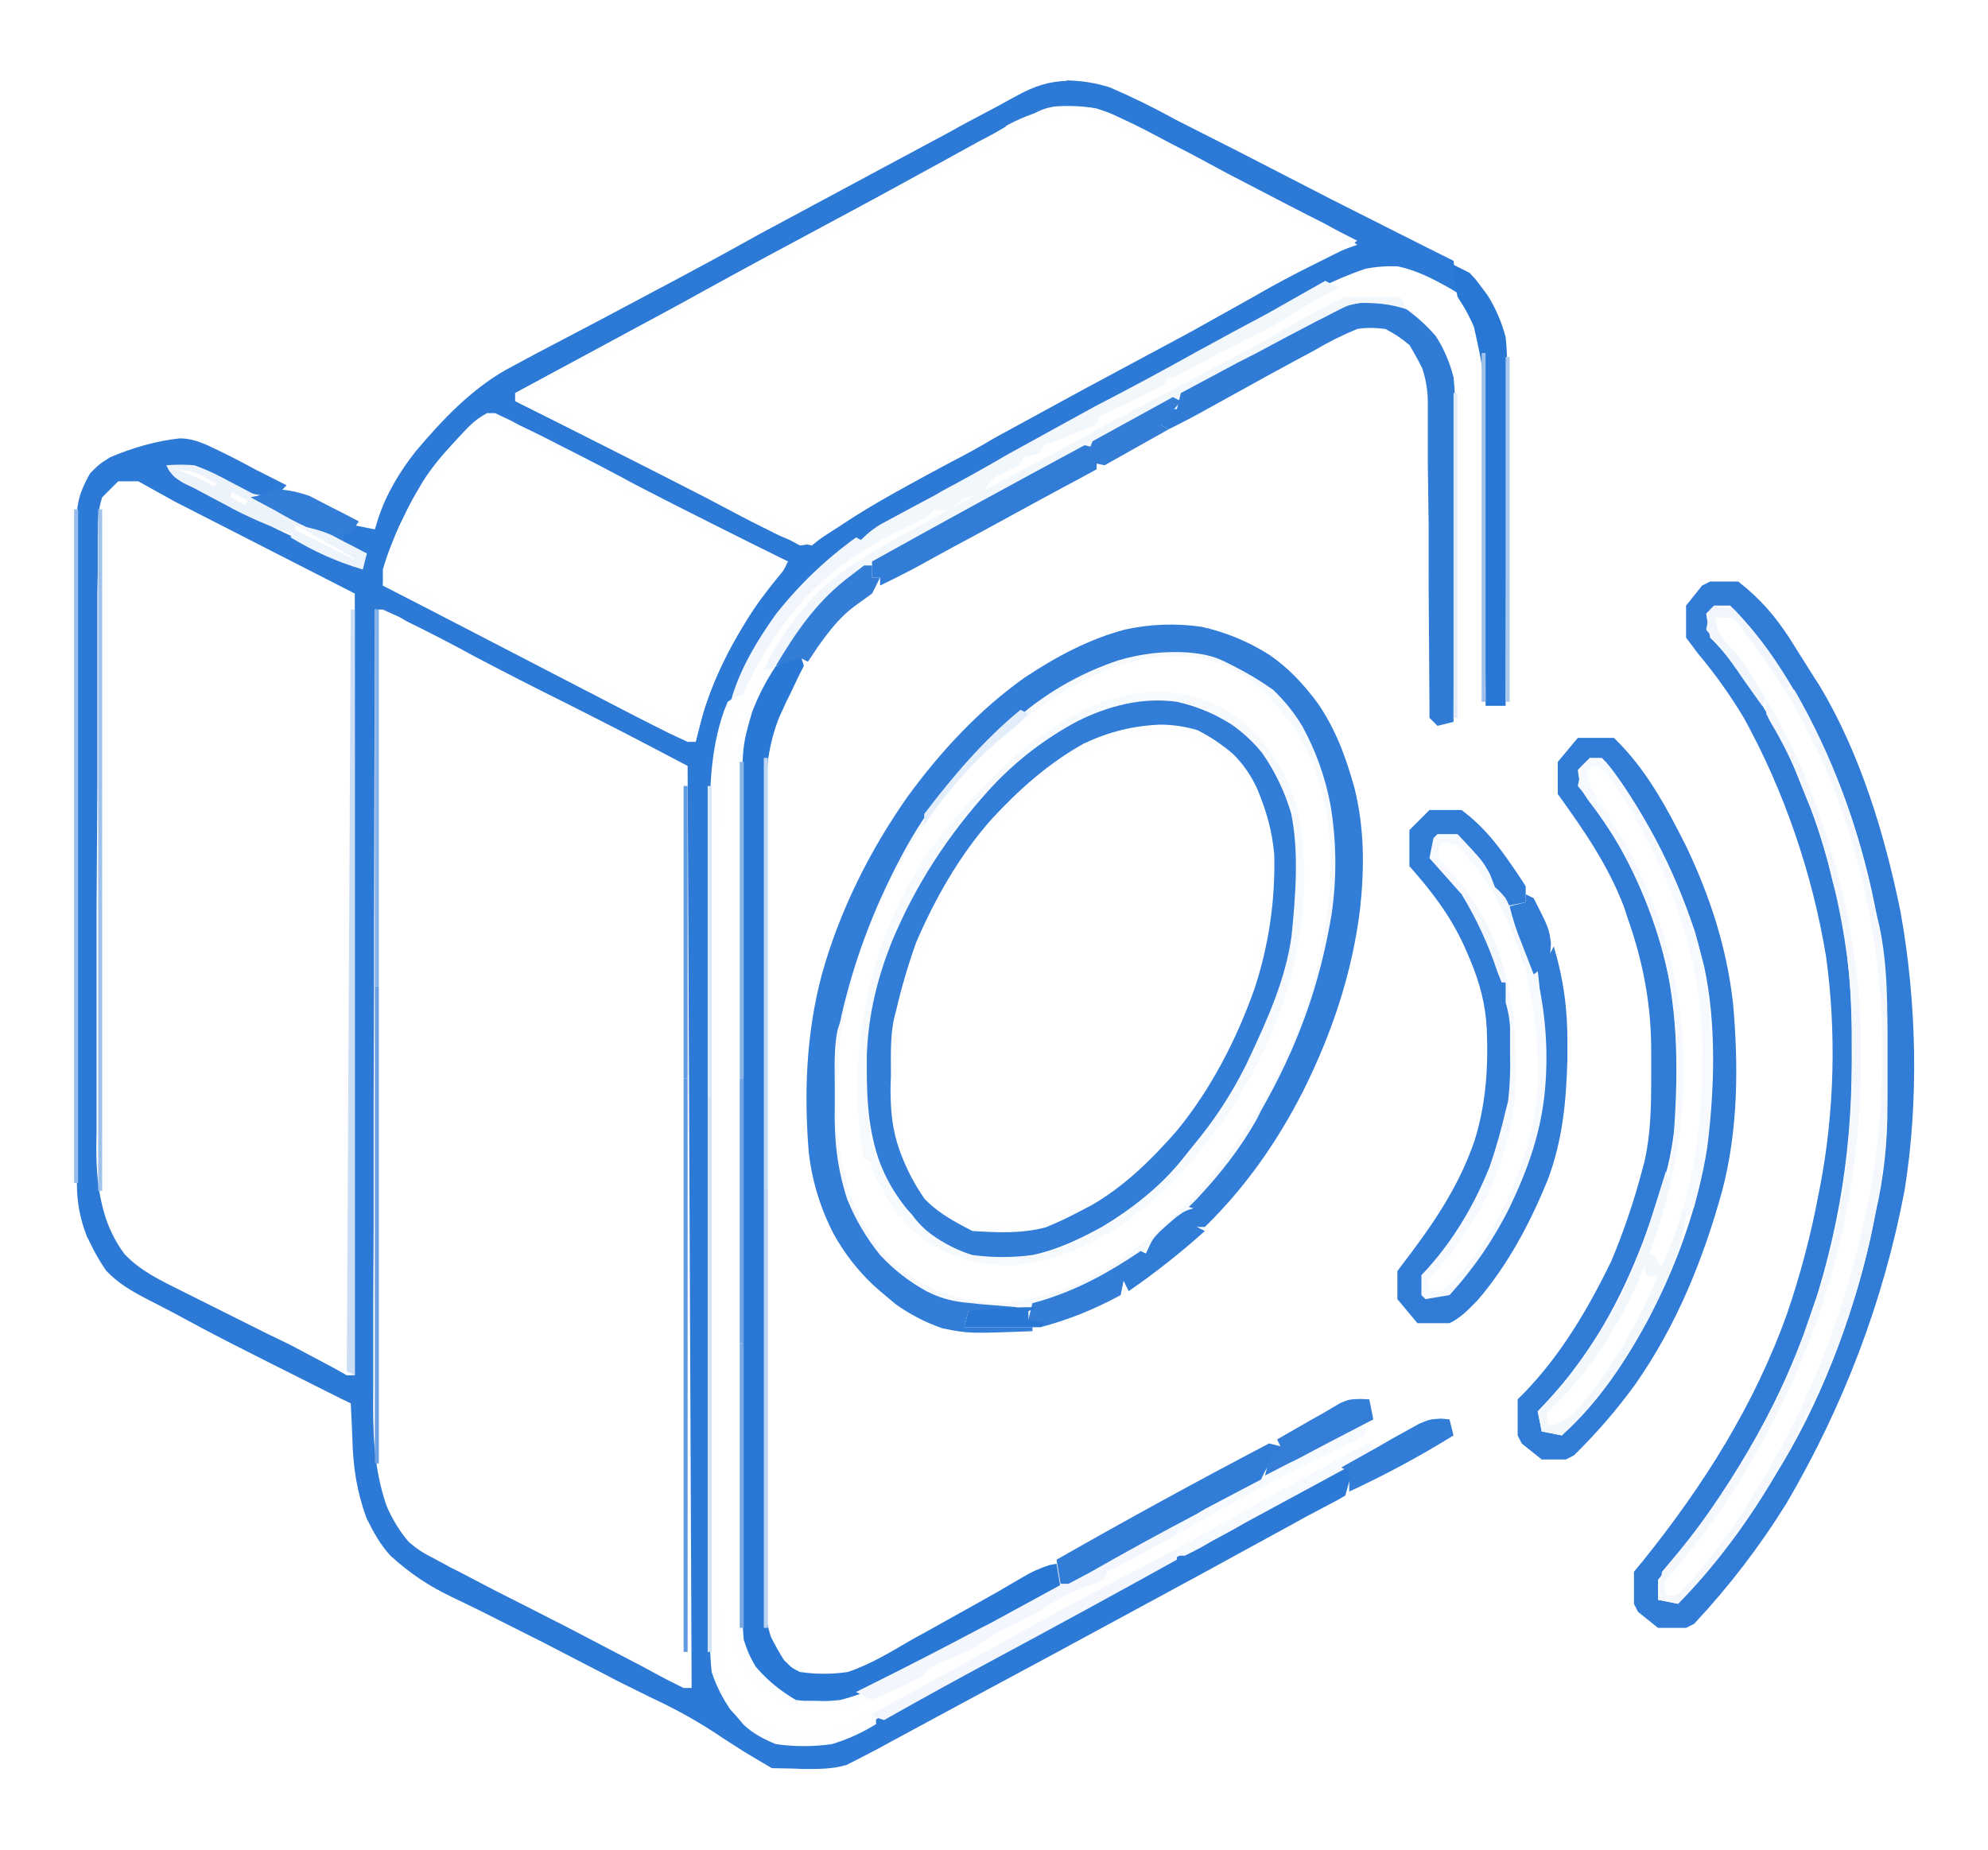
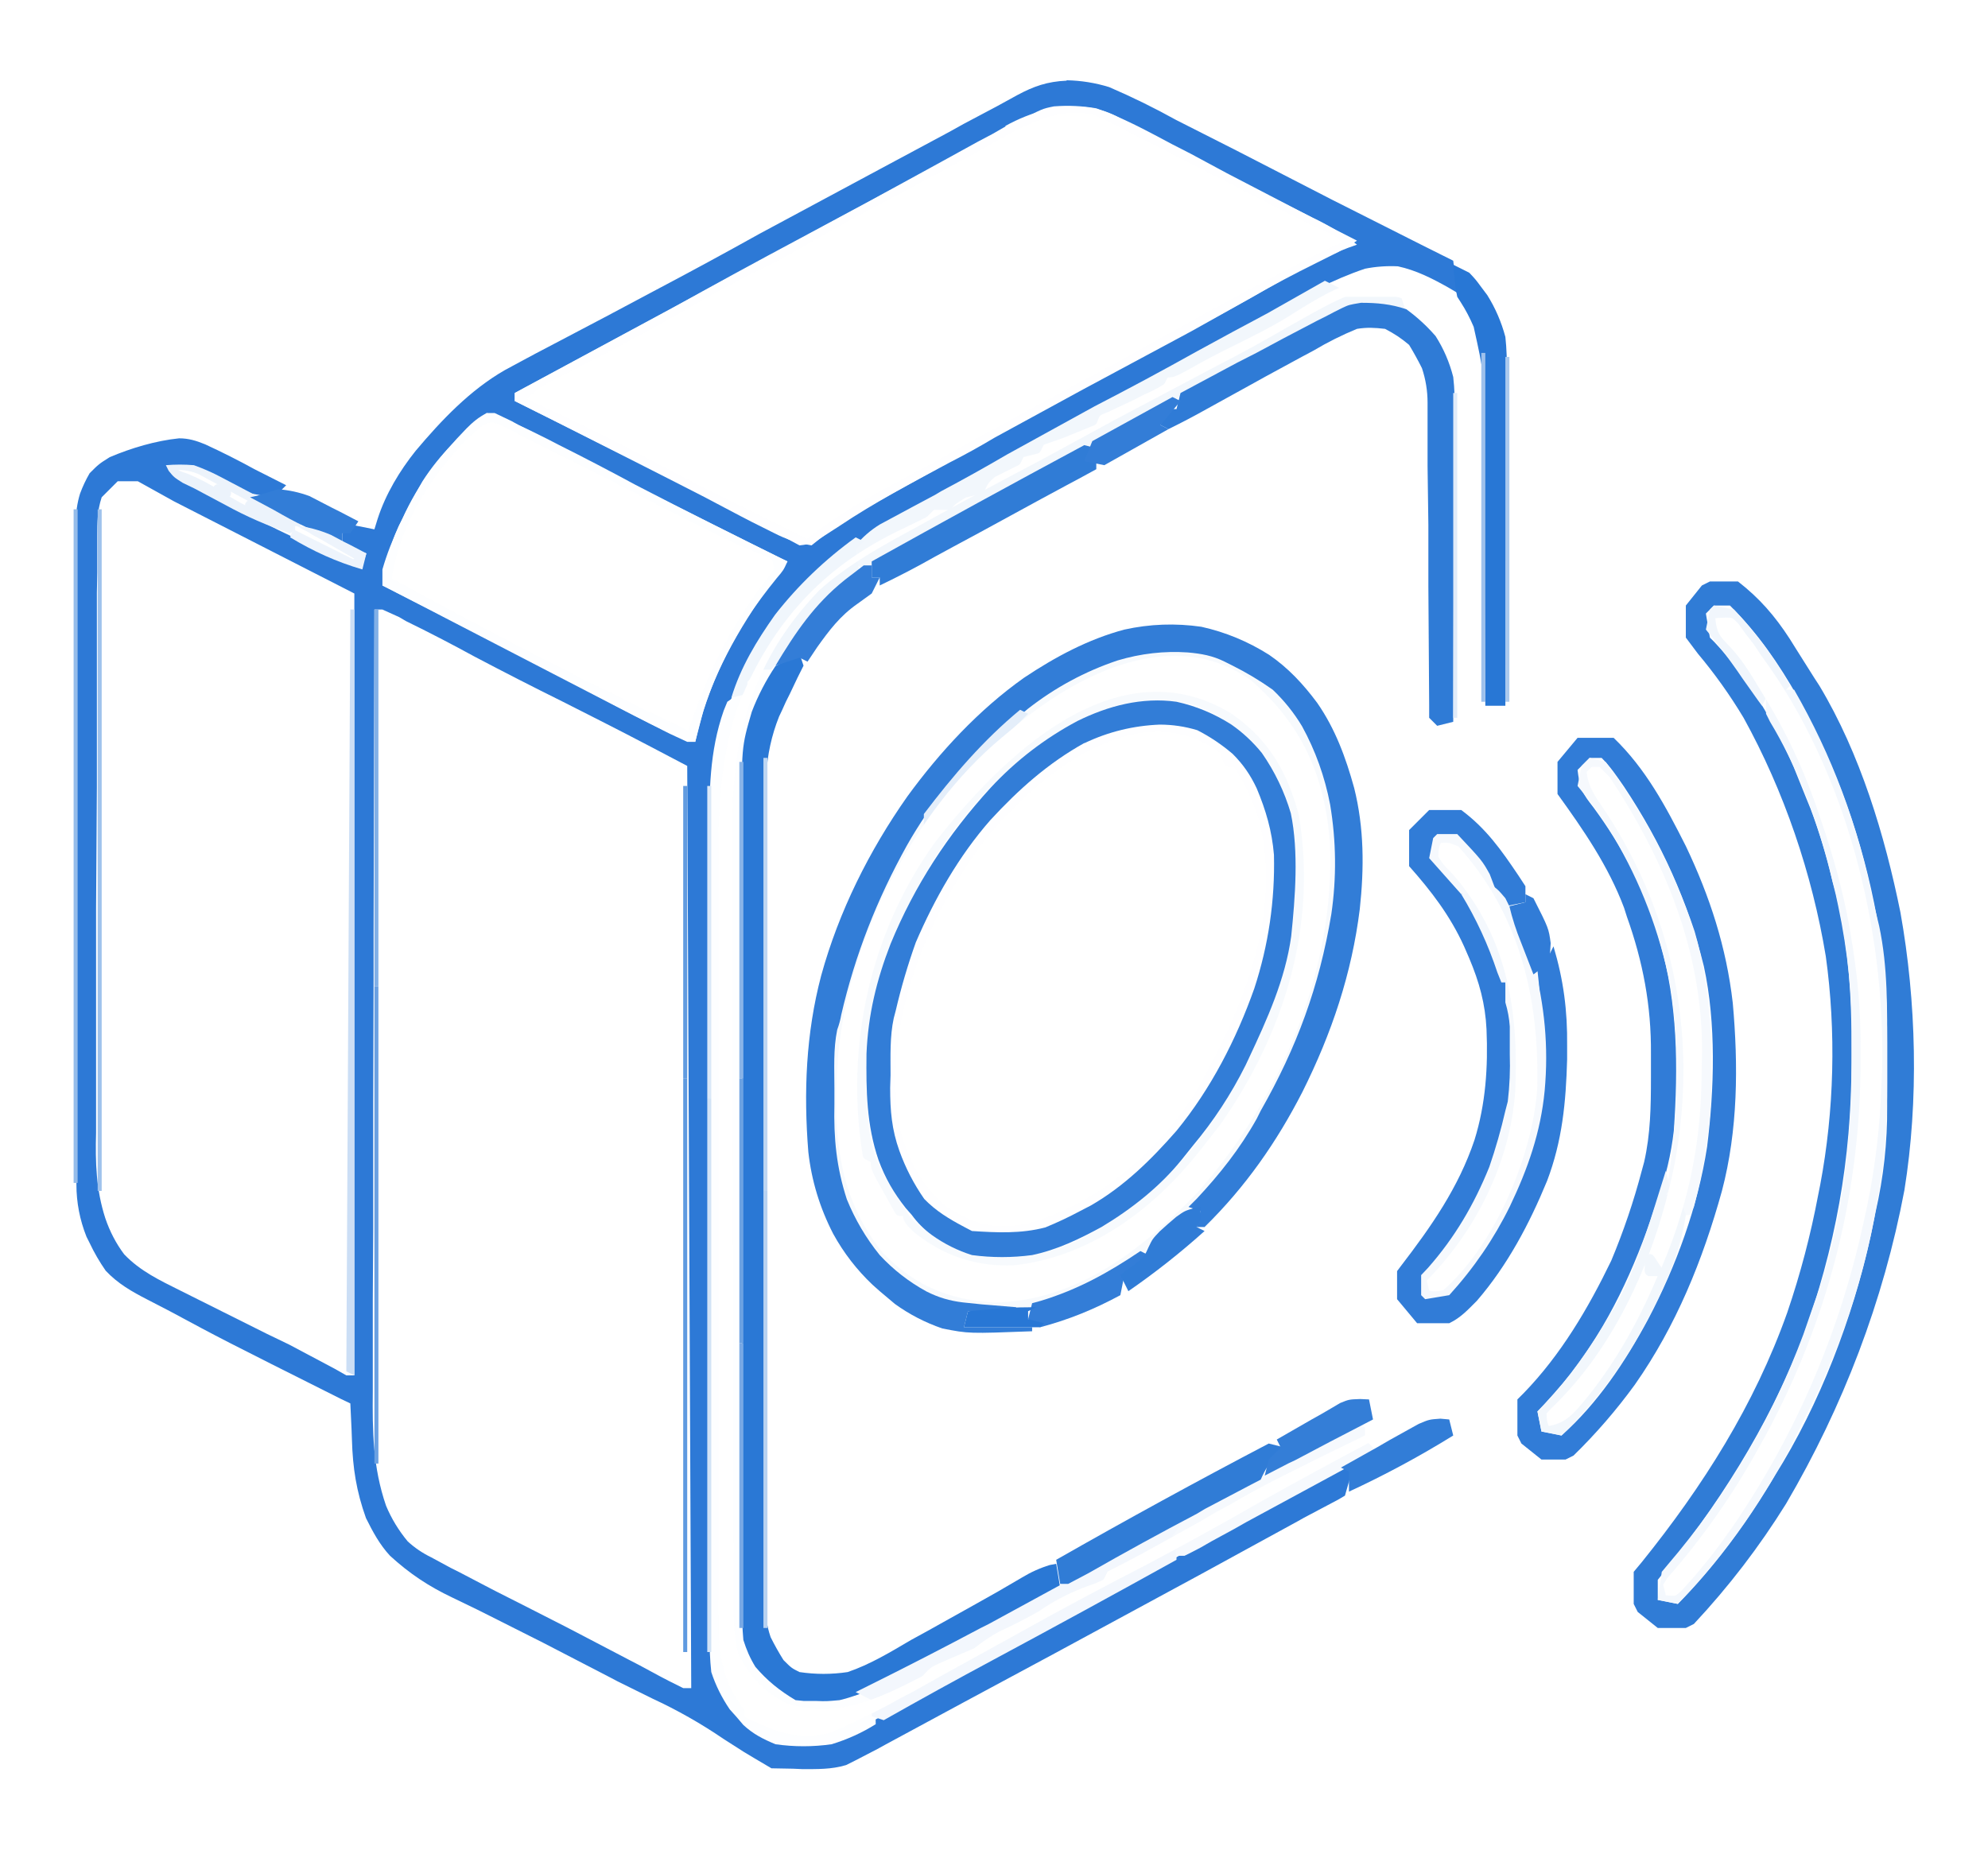
- <svg xmlns="http://www.w3.org/2000/svg" data-slopcamera-line-weight="2.5" width="533" height="496" viewBox="18.519 19.965 495.774 455.318">
+ <svg xmlns="http://www.w3.org/2000/svg" data-slopcamera-line-weight="2.5" width="533" height="496" viewBox="18.645 21.23 495.697 452.788">
  <defs>
    <mask id="a" width="533" height="496" x="0" y="0" mask-type="luminance" maskContentUnits="userSpaceOnUse" maskUnits="userSpaceOnUse">
      <path d="M0 0h533v496H0z" />
      <path d="M0 0h533v496H0zm264.4 44.6q-4.8 2.8-9.8 5.4L243 56.2l-19.4 10.4-30.5 16.5-16.2 8.7c-25.6 12.7-25.6 12.7-47.9 30.2l-2.1 2c-5.8 6.1-10.5 13.4-13.9 21l-1 4-33.8-17-2.2-1-3.8-2c-3-1.5-3-1.5-6.2-2.5-5.4 0-10 1.3-15 3l-7 2.5-2.4 2.6-1.3 1.5c-1.7 2.5-2.5 5-3.3 7.9q-.3 3.5-.3 7v146.5c-.1 9.6.4 18.4 3.3 27.5 1.6 3.8 3.3 6.9 6 10 7.4 6.3 17 10.1 25.7 14.4q7.8 3.8 15.4 8 9.4 4.9 18.9 9.6v1.6c.3 13.7.3 13.7 3.8 26.9 2 4 4.1 7.3 7.2 10.5q7.8 6.4 16.9 10.6l2.5 1.3 8 3.9 10.3 5 2.6 1.3q12.3 6.2 24.6 12.8l8.4 4.4c5.4 2.8 10.4 5.6 15 9.5 2 1.4 3.5 2.3 5.7 3.2q8 1.3 16 0c6-1.8 11.5-5 17-8l5-2.7 11-6 17.2-9.4 8.3-4.4 1.6-.9q20.1-10.7 40-21.8 10.8-6 21.7-11.8l31.2-17 1-4-1-1q-3.6.2-7 1-4.6 2.3-9 5l-5-1v-5h2l-1-5c-2.3-.2-2.3-.2-5 0-2.2.8-2.2.8-4.2 2l-2.5 1.5-2.7 1.5-6 3.3-1.5.9-18.5 10q-13.6 7-26.8 14.5-8.6 4.9-17.4 9.6-13.8 7.4-27.6 15.3L240 429l-2.7 1.5c-6.1 3.3-6.1 3.3-9.2 3.9h-4.7l-3.1-.2-2.3-.2c-4.5-3.3-4.5-3.3-6.1-5.6-1.4-3.7-1.2-7.4-1.2-11.3v-88.5l-.1-32.3V227l-.1-6.4c-.1-18.2-.1-18.2 2.4-25.3l2.1-4.3 1.5-3.2c3.8-6.9 7.7-13.4 13.6-18.7 8.6-6.6 18.4-11.4 27.9-16.5l15-8.1 6-3.3 16.9-9.1 25.7-14 26.7-14.5 2.6-1.4 2.3-1.2 3.8-2h7c2.3 1.2 4 2.3 6 4q2.5 3.7 4 8 .7 4.4.5 8.7v2.5l.1 8.2v5.7l.1 14.9.1 15.2.2 29.8 2 2 4-1 1-1 .2-31 .1-14.5v-14l.1-5.2c.1-8 .2-15.5-2.2-23.2-1-3-2.2-5.1-4.1-7.7q-2.4-2.9-5.1-5.4h-2l-1-4h-15l-2-5c5.4-1.6 10.5-2.5 16.2-2.4 3 .4 5.3 1.1 8.1 2.3 2.5 1.4 2.5 1.4 4.7 3.1q3.5 4.1 6 9c.9 2.6 1.1 4.1 1.2 6.8v7.6l.1 8.8v6.1l.2 16 .2 16.5.3 32.2 1 1h5l1-1 .2-33 .1-15.3V129l.1-5.6c.1-9.7 0-18.5-3.3-27.7q-2-4.8-5.3-8.9-5.5-5.4-12.5-8.5l-2-.9q-11-4.9-21.7-10.4l-2.3-1.2q-12.9-6.4-25.6-13.1l-6.5-3.4-4.8-2.6c-10.8-6-10.8-6-22.5-9.5q-4.6-.5-9.1.4c-5.6 1.5-10.4 4.3-15.4 7.1M445 162l-5 4-1 2v8l2 2.4c11.5 14.5 19.7 30.4 25.7 48 6.6 20.4 9.1 40.7 8.6 62-.6 17-4.1 33.6-9.3 49.6l-.7 2.4q-9.4 29.8-28.3 54.6l-11 14v8l4 5 2 1h7c5-3.8 8.6-8 12.4-13l1.7-2.3q7-9.4 12.9-19.7l1.4-2.4q17.3-31 24.6-65.6l.5-2.1c4.5-20 3.8-42.2 1.7-62.5-2.6-20.9-9-42-18.3-61q-5.5-10.2-12-19.7l-1.6-2c-3-4.3-6.1-7.5-10.3-10.7zm-157 15.9c-11.9 5.8-21.8 13.8-31 23.2-12 12.5-20.8 27.3-27.8 43q-4.5 10.7-7.2 21.9l-.7 2.7c-1.5 7-1.5 14.1-1.6 21.4v3q0 12 3.3 23.5c2.4 6.1 4.9 11.4 9.2 16.4l1.8 2 1.6 1.9c2.5 2.9 5 4.9 8.4 6.8 4.2 2.2 8.3 4.3 13 5.3 7 .7 14.4 1 21.3-.5q7-2.1 13.7-5.5l3-1.5c6.7-3.3 12.3-7.7 18-12.5l1.6-1.2c5.4-4 9.3-9.6 13.4-14.8l2-2.5q15.4-20.4 23.2-44.8 5.8-19.2 5.2-39.2-1-12.6-6-24.3-4.3-10.2-12-18.1c-3.6-3.1-7.2-5.2-11.4-7.1l-2-1c-3.6-1.6-7-2.6-11-3-10-.8-18.9.8-28 4.9M412 201l-5 6v8l2 2.9c9 13 14.8 25.6 19.4 40.8 3.3 13.4 2.7 29.4 1.3 43.1q-1.2 7.3-3.7 14.2l-.6 2q-6.6 20.5-19.4 37.5l-9 10.5v9l4 5 2 1h6c9.5-7.6 16.5-17 22.8-27.3 8.5-14.1 14.4-30.2 17.8-46.3 2.9-16 2.7-33.5 0-49.6-3-14.5-9-28.2-16.5-41q-5-8.6-12.1-15.8zm-37 18-5 5v9l2 2.4c6.4 8 11.1 15.6 15 25 2.3 6.9 2.5 13.8 2.4 21-.2 8.9-1.9 17-5.1 25.4-4.2 10-10.6 18.6-17.3 27.2v7l5 6h8c6-4.7 10.9-9.8 15-16.3 5.8-9.8 10.5-20.6 13-31.7 1.2-6.9 1.2-13.8 1.3-20.7v-3.4c0-8.4-1.2-16-4-23.9q-6-14.9-16.6-27.1L385 220l-2-1z" />
      <path d="m113 169 9 4.2 2.5 1.2q11 5.2 21.7 10.9l10.5 5.4 2.1 1.1q11.6 6 23.3 11.7l2.7 1.4 2.4 1.2c1.8.9 1.8.9 2.8 1.9v160.7l-.1 20.2v33.2q0 8 1.1 15.9-6.8-2.1-13-5.5l-2-1-6.6-3.4-4.4-2.4-11-5.7-5.5-2.8-8.5-4.4-2.4-1.3-6.6-3.5-2.4-1.3-2.5-1.3-2.1-1.1c-2.2-1.5-3.7-3-5.4-5.1-2.2-3.1-3.6-6.4-5-10-1-3.8-1-7.5-1-11.4v-32l.1-20v-32.5l.1-31.6V250zm-65-32c3.7.4 6.6.8 10 2.3q1.7.7 3.2 1.7l1.8.9 5.5 3q1.8.8 3.5 1.8l12 6.3 23 12-1 194c-4-.8-6.3-1.5-9.9-3.4l-2.8-1.4-3-1.6-4.6-2.5-4.7-2.5-8.5-4.5-5-2.6-2.3-1.2-10-5.4-1.7-1q-2.5-1.5-4.2-3.6-3.1-4.3-4.7-9.2c-1-3.3-1-6.4-1-9.8v-14.7l.1-14.2v-42.8l.1-32L44 141z" />
      <path fill="#f5f5f5" d="M284.6 37q5.4.1 10.6 1.7 8.6 3.7 16.7 8.2l15.2 7.7 23.7 12.2L373 78l4.8 2.4L381 82l1 8-2.2-1.3c-4.1-2.3-8-4.3-12.6-5.3q-4.2-.2-8.2.6c-8 2.7-15.5 6.7-22.8 11l-8.8 4.9-1.9 1q-9.8 5.5-19.7 10.7-14.6 7.8-28.8 16l-16.6 9c-23.4 12-23.4 12-43.5 28.6-6.6 7.7-11.8 16.7-15.9 26-3 8.3-5 17.1-5.1 26v22.6l-.1 17.2v81.2l-.1 32v41c-.3 12-.3 12 1.7 23.9 1.4 3.8 3 6.8 5.6 9.9q2.8 2.7 6 5 5.3 1.6 11 1.6 4.1 0 7.8-1.2c4.1-1.7 8-4 11.8-6l10.8-5.7q12.9-6.7 25.5-13.8l19.9-10.8 24.6-13.3q1.3-.8 2.7-1.4l13.5-7.6 2.8-1.5 5.2-3q4.5-2.6 9.5-4.1l1.9-.2-2 7-1.7 1-8.5 4.5-1.6.9-24.5 13.4-36 19.5-22.5 12.1-19.8 10.7-2 1.1-5.4 2.8-2.4 1.2c-3.7 1.1-7.1 1-11 1l-2.2-.1-5.4-.1-4.4-2.6-2.5-1.5-5-3.2q-8.5-5.8-17.8-10.1l-8.7-4.3-1.7-.9-16.8-8.7-13.3-6.7-3.2-1.6-6.2-3c-5.9-2.8-10.7-6-15.5-10.4-2.6-2.8-4.3-6-6-9.4-2.4-6.7-3.3-12.5-3.5-19.5l-.1-2.7-.3-6.4-2.3-1.1C74 351 74 351 61 344l-5.6-2.9c-3.9-2-7.4-4-10.4-7.2q-2.3-3.3-4-6.9l-.8-1.6q-2.5-6.3-2.5-13v-11.5l-.1-5.1V147.4q-.1-3.7 1-7.3 1-2.7 2.4-5.1c2.3-2.3 2.3-2.3 5-4 5.4-2.3 11.5-4.1 17.3-4.7 2.4 0 4.3.6 6.5 1.5q6.3 2.9 12.3 6.2l7.9 4-3 3c-4.4-.6-8.6-1.3-12.7-3.2l-4.9-2.8-2.4-1c-3.2-.2-3.2-.2-6 0 22.4 13.2 22.4 13.2 46 24h2l1-3-6-2v-3l3-2 5 1 .8-2.6c2-6.2 5.5-12 9.5-17 6.4-7.6 13.5-15.1 22.2-20.1l5-2.7 2.8-1.5 8-4.2 9.5-5 12.4-6.6q12.9-6.8 25.8-14L240.2 58l5.6-3 9.5-5.1 3.6-2 8.3-4.4 5.1-2.8c4.1-2.2 7.5-3.4 12.3-3.6m-15.2 11.4-3.3 1.9-3.6 1.9-8.9 4.9-7.3 4-10.6 5.8-17.5 9.4q-16.5 8.8-32.6 17.8L147 115v2l22.6 11.3c33 16.4 33 16.4 48.4 24.7 1.8-.2 1.8-.2 4-1l5.9-3.8c8.8-5.9 18.1-10.8 27.4-15.8q5.9-3 11.4-6.3l22-12 24.4-13.1 2.6-1.4 15-8.4 3.3-1.9 6.5-3.7c5.4-3 10.6-5.6 16.5-7.6q-5.2-4-11.2-6.8l-2.2-1.1-7-3.5-9.4-4.9-2.4-1.2-14.1-7.3-1.7-.9-7.3-3.9-2.6-1.3-2.2-1.2q-3.6-1.8-7.6-2.2c-7.7-.3-13.2 1-20 4.7M140 120c-6.2 5-11.7 10.3-16 17-4 7-7.8 14.3-10 22v4l1.6.8 15.1 7.7 7.8 4q17 8.7 33.8 17.6l11.6 6 1.8.9 4.3 2h2l.6-2.5c2.5-10.3 6.8-19.5 12.4-28.5q3.4-5 7.3-9.8c1.7-2 1.7-2 2.7-4.2l-1.7-.8-16-8-8.4-4.2q-18.7-9.2-37-19l-3.9-2-1.8-1-4.2-2zm-92 17-4 4c-1.1 3.3-1.1 6.3-1.1 9.7v9.1l-.1 5v48.4l-.2 30.5v55.8c-.2 7.4 0 14.2 2.3 21.3q1.7 5 4.7 9c4 4.2 8.9 6.5 13.9 9l3 1.5 8 4 10.6 5.3 5.6 2.7 11.3 6 3 1.7h2V165l-45-23-9-5zm64 32-.2 80.7v11.6l-.1 30.6v31.6l-.1 17.7v22.7c-.1 10 0 19 3.3 28.6q2 4.8 5.4 8.9 2.6 2.4 5.9 4l2.4 1.3 2.4 1.3 2.2 1.1 6.5 3.4 2.5 1.3 7.7 3.9 10 5.1 2.5 1.3 13 6.8 2.7 1.4 5 2.7 2.3 1.2 2 1 1.6.8h2l-1-230c-15.4-8.1-15.4-8.1-31-16q-11.1-5.5-22.1-11.3-8.4-4.6-17-8.8l-1.7-1-4.2-1.9z" />
      <path fill="#010101" d="M281.6 43.5q5.2-.4 10.4.5c6.6 2.3 12.8 5.7 19 9l4.5 2.3 9.1 4.9 20 10.4 3.8 2L357 77q-3 2.1-6.2 3.6l-2 1-2 1q-8.1 4-16 8.5-11.2 6.3-22.4 12.2-29.5 15.8-58.8 32.1l-9.6 5.3c-6.7 3.7-13.1 7.4-19 12.3-3.5-.6-6.3-1.5-9.4-3.1l-2.6-1.3-2.8-1.4-2.9-1.5-9.1-4.8-9-4.6-5.9-3-22.5-11.4-9.8-4.9v-2l2.2-1.2L207 82.6l31.2-16.9 18.1-9.7 1.8-1 8.6-4.6 3.1-1.7 2.7-1.4c6-3.2 6-3.2 9-3.8m23.7 154.3q5.9-.3 11.4 1.3 4.8 1.8 8.6 5c2.9 2.6 4.8 5.3 6.7 8.8 2.5 5.7 3.8 10.8 4.4 17 .4 10.9-1.4 21.6-4.3 32.1-4.3 13-10.5 24.3-18.8 35-6.6 8-13.4 15.1-22.4 20.5-4.8 2.6-9.4 5-14.8 6.5q-7.5.6-15 0-5.2-2.6-10-6c-3.2-3.4-5.2-7.2-7.1-11.4-2-5-3.2-9.3-3.4-14.6v-9.6c.2-8.7 1.5-16.3 4.5-24.4l1-3c4.6-11.8 10.8-23 19-32.5 7.1-8 14.4-14.6 23.8-20 4-2 7.7-3.6 12.1-4.3z" />
      <path fill="#090909" d="M318 179q8.6 2.4 16.2 7.4 6 5 10.2 11.6 5.1 10 7.2 20.9c1.6 13 .5 25.5-2.3 38.2-3.7 15.7-10.7 30.3-19.3 43.9q-3.3 4.7-7 9l-2 2.4c-8.2 9.4-17 17.7-27.8 24q-6.8 3.4-14.2 5.6l-3 1c-6.5.6-13.4.6-19.8-.5q-7.1-2.3-13-6.8-6.5-5.1-10.6-12-4.6-8.5-6.6-17.7-.6-7.2-.5-14.4v-2c0-11.7 1.5-22.5 5.5-33.6l.8-2.2q4.5-12 10.3-23.1l1-1.9q1.3-2.5 2.9-4.8l5-4q3-3.5 5.7-7.1l3.3-3.9c2.3-1.3 2.3-1.3 4-2l.8-1.8c1.4-2.5 3-4.1 5-6.1q3.5-3.3 6.6-6.7c3.6-3.6 8.1-6 12.6-8.4 9.3-4.3 18.7-6.5 29-5m-29 17c-9.8 5-18.5 12-26 20-9.2 10.3-16.2 22.4-21.8 35q-6 15.1-6.6 31.4c0 7.9 0 15.5 2.3 23q3 6.8 7.1 12.6l1.8 2.8c3.5 3.5 7.8 5.9 12.2 8.2 4.6 1.5 9.1 1.4 13.9 1.3q7.6-.5 14.7-3.6 8.8-4.4 16.4-10.7l2.5-1.9c8-6.7 14.3-15.3 19.7-24.3q6.3-11 10.8-22.8l1-2.5c3.6-10 4.2-20 4.4-30.6v-3c0-5.3-.5-9.8-2.3-14.8q-2.8-7.8-8.1-14.1-6.2-5.7-14-9c-4-1.2-8-1.3-12.1-1.3q-8.3.9-15.9 4.3" />
      <path fill="#020202" d="M140 120c5.4 1.6 10.2 4 15.2 6.5l2.7 1.4q9.6 4.8 19.2 10Q196 147.7 215 157l-1.2 1.5c-8.2 11-15.7 22.7-19.8 35.8l-2 7.7q-6.7-2.1-13-5.4l-2-1-20.3-10.5-27.6-14.3-2.3-1.2L114 163c.7-5.4 1.8-9.7 4-14.7l1-2c3.9-8.7 9.4-15.7 16-22.5 1.6-1.6 2.9-2.7 5-3.8" />
      <path fill="#f1f1f1" d="M445 162h7c5.4 4.2 9.2 8.6 12.9 14.3l1.5 2.4 4.6 7.3 1.3 2c10.2 17 16.3 37.3 20.2 56.5 4 22.3 4.6 46.9 1 69.3-5.2 27.6-15.3 54-29.5 78.2q-10 16.1-23 30l-2 1h-7l-5-4-1-2v-8l2-2.4c15.3-19 28.1-39.2 36.3-62.3q4.9-14.4 7.7-29.3l.5-2.5c3.5-18.5 4-38.3 1.4-57-3.4-20.6-10.4-41.2-20.5-59.5q-5.1-8.5-11.4-16l-3-4v-8l4-5zm1 6-2 2 1 6 1.2 1.2c8.4 9 14.8 19.8 19.7 31.1l3.1 7.7 1.1 2.7q3.4 9 5.5 18.2l.7 2.4c3.3 13.4 4.1 26.2 4 40v2.6c0 24.2-4 46.4-12.3 69.1-8.6 22.1-21.1 41.6-36 60v5l5 1c9-9.1 16.2-19 23-30l1.2-2c11.2-17.8 19.4-39.3 23.9-59.8l.6-2.9.6-3q3-13 2.9-26.4V277c0-9.9-.4-19.3-2.2-29l-.4-2.4q-5.1-27.9-18.6-52.6l-1-2c-4.9-8.6-10-16-17-23z" />
      <path fill="#efefef" d="M318.2 173.3q9 2 16.9 7c4.8 3.3 8.5 7.3 12 12 4.5 6.5 7.1 13.6 9.2 21.2 2.5 10 2.5 20 1.4 30.2-2 16.1-7 31-14.3 45.6C337 301.8 329.2 313 319 323h-2l1-4-3-1 2-2c5.8-6.2 10.8-12.5 15-20l1-2c9-15.8 14.6-31 17.6-49q2-13.7-.3-27.4-2-10.4-7-19.5-3-5-7.3-9.1-4.8-3.4-10-6l-2-1c-3-1.5-5.8-2-9.2-2.3q-8.8-.6-17.5 2-12.2 4.1-22.4 12.1L270 198l-2.5 2q-13.7 11.9-22.7 27.8c-7.5 13.5-12.9 27.2-16.4 42.3q-.3 1.8-1 3.7c-1 4.8-.7 9.8-.7 14.6v4c-.2 8.5.5 15.7 3.1 23.7q3.1 7.6 8.2 13.9 5.1 5.5 11.7 9.1c3 1.5 5.7 2.3 9 2.7l4.8.5 2.5.2 6 .5v1h-12l-1 4h17v1c-15.8.6-15.8.6-22.4-.7q-6.4-2.2-11.8-6.1L238 339l-1.8-1.6q-5.9-5.6-9.8-12.7-5-9.7-6.2-20.4c-1.2-14.9-.6-29.6 3.2-44 4.4-16 12-31.2 21.5-44.7C253 204.5 262.7 194 274 186c7.8-5.2 16-9.6 25-12q9.5-2.1 19.2-.7" />
      <path fill="#f0f0f0" d="M412 201h9c8 7.7 13 17.1 18 27 6 12.6 10.1 25.2 11.7 39.1 1.4 15.6 1.3 31.7-2.7 46.9-4.8 17.3-11.4 33.6-21.7 48.3q-6.9 9.5-15.3 17.7l-2 1h-6l-5-4-1-2v-9l1.6-1.6c9.2-9.5 16-21 21.8-33q4.6-11 7.6-22.4l.6-2.2c1.6-7 1.7-13.9 1.7-21v-6c.1-12-2-23-6-34.2l-.7-2.2C419.7 233 413.5 224 407 215v-8zm3 5-3 3c.3 2.3.3 2.3 1 5 1.3 2.2 1.3 2.2 3 4.4 7 9.5 12.8 20.3 16 31.6l.5 1.8c4.5 15.4 4.6 31.3 3.5 47.2q-1 8.7-4 17l-.8 2.3c-5 15.2-11.4 29-21.2 41.7q-3.8 4.6-8 9l1 5 5 1c9-8 15.9-18.4 21.6-29 7-13.3 12.4-28.1 14.7-43 1.8-14.4 2.3-30.7-.8-45-4-16.3-10.6-30.8-19.9-44.8-1.8-2.6-3.4-5-5.6-7.2z" />
      <path fill="#020202" d="m210 182 1 4-.8 1.5q-4.6 9.3-6.2 19.5c-.6 7-.4 14-.4 21v104.6l-.1 31.8v40.9c-.2 10.6-.2 10.6 1.3 21q1.2 3.7 3.2 6.7 3.9 4.3 9 7l4.4.1h7.9l6.7-.1c1 4.8 1 4.8 1 7q-5.1 3.2-11 5-7 1-14 0c-3.1-1.3-5.5-2.5-8-4.8l-1.7-2-1.7-1.9q-3-4.4-4.6-9.3-.5-4.6-.4-9.4V302l-.1-33.6v-43.2c0-10.8 0-20.7 3.6-31l.9-2.2 2-1.4 2-1.6 1-2 1-2z" />
      <path fill="#efefef" d="M312 192q7.3 1.6 13.7 5.7 4.3 3 7.6 7.1 4.8 6.9 7.2 15c2 9.6 1.1 21 .1 30.7-1.5 10.8-6 20.7-10.6 30.5l-.8 1.7q-5.4 10.8-13.1 20l-2.8 3.5c-5.4 6.7-12.5 12.3-20 16.8-5.5 3-11.1 5.7-17.3 7q-7.5 1-15 0-5.4-1.7-10-5-2.9-2.1-5-5l-1.5-1.7c-3-3.8-5.1-7.4-6.8-12-3-8.8-3.1-17.3-3-26.5.4-9.7 2.5-18.4 6-27.4 6-14.6 14.3-27.3 25-39q9.4-10.1 21.6-16.6c7.7-3.8 16.1-6 24.7-4.8m-23 10.3c-9 5-16.4 11.6-23.4 19.2-7.9 9-13.9 19.6-18.6 30.5q-3 8.4-5 17l-.5 1.9c-1 4.6-.8 9.4-.8 14.2l-.1 3.2c0 5.7.4 10.4 2.3 15.7q2.3 6.4 6.2 12c2.9 3 6.2 5 10 7l1.9 1c6.2.4 12.2.7 18.3-.9q4.4-1.8 8.7-4.1l2.7-1.4c8.3-4.8 15-11.4 21.3-18.6 8.6-10.5 14.9-22.8 19.4-35.5q5.3-16.2 4.9-33.3c-.5-6-2-11.1-4.3-16.6-1.6-3.4-3.4-6-6-8.6q-4.1-3.5-8.8-5.9-4.6-1.4-9.4-1.4-9.9.4-18.7 4.6" />
      <path fill="#0d0d0d" d="M462 189h4q14.1 24.5 19.6 52.3l1.6 6.6c2.2 10.3 2 20.8 2 31.2v8c0 9.5-.4 18.5-2.2 27.9l-.4 2.4c-3.1 18.3-9.2 36.2-17.7 52.8L467 374q-11.6 24-30 43l-5-1 1-7 1.5-1.8q22-25.7 33.8-57.4l2.7-7.8.8-2.2c6.7-19.7 8.6-39.6 8.6-60.3V277c.1-11.7-1-22.6-3.4-34l-.6-2.8-1.6-6.5-.6-2.3c-3.3-12-7.8-23.8-14.2-34.4l-1-2v-4z" />
      <path fill="#f8f8f8" d="m218 180 1 3-1.5 3-1.9 4-1 2-.9 2-.8 1.7q-2.8 7-3.2 14.7v90.5l-.1 31.2v67.1l-.1 6.2v10.9q-.2 4.6 1.3 9 1.5 3 3.2 5.7c2 2 2 2 4 3q6 .9 12 0c5.6-1.9 10.7-5 15.8-8l4.2-2.3 12-6.7 5.5-3.1 6-3.5q3.3-2 6.9-3.1l1.6-.3 1 6-14 7.6-1.5.9-1.6.8-9.8 5.4-6.4 3.5-4.5 2.5c-5.5 3-11 5.8-17.2 7.3-3.3.3-3.3.3-6 .2h-3l-2-.2c-4-2.4-7-4.8-10-8.3-1.4-2.3-2.2-4.2-3-6.7q-.4-4.5-.3-9V222.6c-.2-19.2-.2-19.2 2.4-28.1q2.3-6 5.9-11.4z" />
      <path fill="#f0f0f0" d="M375 219h8c6.2 4.6 10 10 14.3 16.4l1.7 2.6v4l-5 1-1.4-2.2Q388 233 382 226h-5l-1 5 1.7 2c6.2 7 10.8 14.3 14.3 23q4 10.3 4.5 21.7c.1 10.2-1.8 19.4-5.1 29.1-3.5 9.8-8.9 18.2-15.4 26.2l-2 2v5l6-1q11.2-12.8 17.5-28.6 5.3-13.2 5.6-27.3.3-12-1.1-24.1l2-2 2-4c2.5 8.4 3.5 16 3.4 24.8v3.4c-.3 10.7-1.2 20.3-5 30.3-4.4 10.7-9.9 21.1-17.5 29.9-2.2 2.2-4 4.2-6.9 5.6h-8l-5-6v-7l.9-1.2c7.6-9.9 14.4-19.6 18.4-31.5 2.8-9 3.4-18.2 3-27.6-.3-6.3-1.8-11.8-4.3-17.7l-1.3-3c-3.5-7.7-8.2-13.8-13.7-20v-9z" />
      <path fill="#0f0f0f" d="m349 87 4 2v2h15l1 3-2.5-.3q-5.7-.5-11.5.3c-4.8 1.5-9.1 4.1-13.4 6.6l-9 4.8q-17.8 9.4-35.2 19l-15 8.2-1.8.9-3.5 1.9Q255.4 147 234 159l-3-2 1-4q2.6-3.1 6-5.2l7.8-4.2 6-3.2 1.5-.9q8.3-4.4 16.5-9.2l21.8-12q12.8-6.6 25.5-13.7l9-4.9 3-1.6 5.6-3z" />
      <path fill="#f2f2f2" d="M358 92.5c4 0 7.4.3 11.3 1.6q4 2.9 7.3 6.7 3 4.7 4.4 10.2.5 4.4.3 8.8v31.6l-.2 15.4-.1 30.2-4 1-2-2v-3.2l-.2-29.6v-15.3l-.2-14.7v-15.8q0-4.4-1.4-8.6-1.5-3-3.2-5.8c-2-1.7-3.7-2.8-6-4-2.6-.3-4.5-.4-7 0q-5.6 2.3-10.8 5.4l-3 1.6-9.2 5-2.7 1.5-11.6 6.4q-4.8 2.7-9.7 5.1l-2-1 2-4h2l1-4 14-7.5 4.9-2.5 6.9-3.7 2.1-1.1L347 97l2.2-1.1 2.1-1.1 2-1c1.7-.8 1.7-.8 4.7-1.3" />
      <path fill="#0b0b0b" d="m415 206 4 1c9.7 13.1 17 26.8 22.2 42.3 4.1 14.2 4.5 28.7 4 43.5q-.9 12.8-4.2 25.2l-1 2h-2l-1-5h-3l.4-2.4c2.6-16.1 3.3-33.8.7-49.9q-3.9-19.8-14.2-37.2-4-6.6-8.9-12.5l1-5zm-17 49 3 2c2.8 10.8 3.8 21 2.8 32-1 10.4-4.2 19.5-8.7 28.9q-5.9 12-15.1 22.1l-6 1-1-1v-5l1.7-1.8c6.7-7.6 11.5-15.8 15.3-25.2q2.4-7 4-14l.6-2.3q.7-5.9.5-11.8V273q-.2-3-1.1-6v-7l2 1z" />
      <path fill="#0e0e0e" d="m314 395 2 1-4 5v5q-22.7 12.6-45.6 24.9-13.8 7.4-27.4 15.1l-3-1v-4l-4-2 3-1.5q14.1-7 28.2-14.5l2-1 31-16.9 1.9-1z" />
      <path fill="#fafafa" d="m381 83 4 2c1.6 1.7 1.6 1.7 3 3.6l1.5 2q3 4.8 4.5 10.4.5 4.6.3 9.4v33.8l-.2 16.5-.1 32.3h-5v-3.3l-.2-30.6v-15.7l-.2-15.2v-5.7c.1-12.3.1-12.3-2.5-24q-1.4-3.3-3.2-6.1L382 91c-.4-2-.4-2-.6-4.2l-.3-2.2z" />
      <path fill="#0f0f0f" d="m434 309 1 4-1 2h3l2 5c-1.4 10-6 19.4-10.7 28.2q-8.2 15-20.3 26.8l-5-1-1-5 1.7-1.7c6.4-6.9 11.5-14.2 16.3-22.3l1.6-2.7c5.7-10.4 8.8-22 12.4-33.3" />
      <path fill="#0b0b0b" d="m357 372 2 1v3l3 3-2 1-7.9 4.3-3.5 1.9-19.2 10.4-3 1.7-5.7 3.1-2.6 1.5-2.3 1.2-1.8.9h-2l-1-5c3.9-5.2 3.9-5.2 6.6-7.2l5.6-3 2-1 6.6-3.4 4.3-2.2 6.3-3.3q7.4-3.7 14.6-7.9" />
      <path fill="#f1f1f1" d="m335 377 4 1-1.9 1.8c-2 2-3 3.7-4.1 6.2l-2.5 1.3-11.4 6-2 1.2q-13.7 7.2-27 14.8L285 412h-2l-1-6q26.3-15 53-29m-46-249 4 1-3 2 2 1v2l-4.4 2.4-3 1.6-6.3 3.4-15.4 8.4-6.5 3.5-4.6 2.5q-6.7 3.8-13.8 7.2v-2h-2v-4q26.4-14.7 53-29" />
      <path fill="#111" d="m232 151 2 1-2 2 1 6-1.7 1.1c-6.5 4.7-10.7 10-15.3 16.5l-5 6.4h-3l-3 3v3l-4 1c2.3-7.6 6.3-14.2 10.9-20.7q8.6-11 20.1-19.3" />
      <path fill="#101010" d="m446 168 5 1c5.6 5.9 10 11.9 14 19l-2 2-4 1-1 2-.9-1.2-3.9-5.5-1.3-1.9q-3.7-5.3-7.9-10.4l1-5z" />
      <path fill="#3c3c3c" d="M106 169h1v191l-2-1z" />
      <path fill="#efefef" d="m377.8 370.8 2.2.2 1 4q-12.6 7.8-26 14v-5l-2-1 9.1-5.1 3.1-1.8 4.5-2.5 2.7-1.5c2.6-1.1 2.6-1.1 5.4-1.3" />
      <path fill="#0d0d0d" d="M391 238c1.3 1 1.3 1 3 3q1.7 3.3 3.2 6.7l.8 1.8 2 4.5q-1.5 4.3-4 8h-3l-1-2.5q-3.4-10.3-9-19.5l4-1v2l4-1z" />
      <path fill="#707070" d="M43 144h1v170h-1z" />
      <path fill="#eee" d="M234 158h2v3h2l-2 4-3.6 2.6c-4.3 3-7 6.6-10 10.8L220 182l-2-1-6 2c5-8.3 9.7-15.3 17.3-21.4z" />
      <path fill="#7b7b7b" d="M37 144h1v168h-1z" />
      <path fill="#ececec" d="m357.8 365.9 2.2.1 1 5-10.6 5.5-3.6 1.9-5.1 2.7-1.7.8-6 3.1 1-4 3-3-1-2 8.7-5 2.5-1.4 2.4-1.4 2.2-1.3c2.2-.9 2.2-.9 5-1" />
      <path fill="#0b0b0b" d="M377 225h5c6.2 6.6 6.2 6.6 8.1 10l1.9 5-1 2-4-1v-2l-4 1-8-9 1-5z" />
      <path fill="#eee" d="m303 329 2 1-6 5-1 5c-6.5 3.5-12.8 6.1-20 8l-3-2 1-4 2.2-.6c9.2-2.8 16.8-7 24.8-12.4" />
      <path fill="#161616" d="M60 133q3.5-.3 7 0 3.6 1.3 6.8 3l1.9 1 5.7 3 4 2 9.6 5-4 3q-8.4-2.8-16.2-7.1l-4.7-2.5-3-1.6-2.9-1.4c-2.2-1.4-2.2-1.4-3.5-3z" />
      <path fill="#bababa" d="M189 286h1v143h-1z" />
      <path fill="#343434" d="M195 291h1v138h-1z" />
      <path fill="#efefef" d="M88 139q4 .3 7.8 1.7l5.6 2.9 2 1 4.6 2.4-2 3h-2v2q-7.7-2.5-14.9-6.6l-2.3-1.3L81 141l1.8-.4z" />
      <path fill="#f1f1f1" d="M318 318v3l-1 2 2 1q-9 8.1-19 15l-2-4 1.2-1 1.7-1.2 1.6-1.3c1.6-1.4 1.6-1.4 2.5-3.4 1-2.1 1-2.1 2.8-4l2-1.8 2.1-1.8c2.1-1.5 2.1-1.5 4.4-2.2z" />
      <path fill="#eee" d="m311 116 2 1-5 6 2 1-16 9-5-1 2-5z" />
      <path fill="#acacac" d="M112 263h1v119h-1z" />
      <path fill="#535353" d="M209 314h1v109h-1z" />
      <path fill="#4c4c4c" d="M209 206h1v108h-1z" />
      <path fill="#f0f0f0" d="m399 240 2 1c3.8 7.5 3.8 7.5 4.3 11.2l-.3 4.8-4 3-2.4-6.2-.7-1.8q-1.8-4.4-2.9-9l4-1z" />
      <path fill="#919191" d="M112 169h1v94h-1z" />
      <path fill="#717171" d="M388 105h1v87h-1z" />
      <path fill="#636363" d="M394 106h1v86h-1z" />
      <path fill="#141414" d="M92 148q4.8.5 9.2 2.4l3.2 1.7 1.6.8 4 2.1-1 4c-6.5-1.9-12.2-4.5-18-8z" />
      <path fill="#242424" d="M381 115h1v81h-1z" />
      <path fill="#898989" d="M203 207h1v79h-1z" />
      <path fill="#2b2b2b" d="M195 213h1v78h-1z" />
      <path fill="#fafafa" d="m277 343-2 1v2l4 1-1 1h-19l1-4 5.7-.5 3.2-.3q4-.2 8.1-.2" />
      <path fill="#b8b8b8" d="M189 213h1v73h-1z" />
      <path fill="#9d9d9d" d="M203 352h1v71h-1z" />
      <path fill="#1f1f1f" d="m273 194 2 1-7.3 7.3-1.4 1.4-3.8 3.7q-4.4 4.5-8.3 9.4l-1.5 1.8-3.7 4.4v-3c7.2-9.5 14.8-18.4 24-26" />
      <path fill="#ababab" d="M203 286h1v66h-1z" />
    </mask>
  </defs>
  <g fill="#2474d4" stroke="#2474d4" stroke-width="2.5" stroke-linejoin="round" vector-effect="non-scaling-stroke" mask="url(#a)">
    <path d="m302 41 3.7 1.8q11.9 5.9 23.5 12.2l15.6 7.9q8.3 4.1 16.4 8.6 6.5 3.5 13.5 6.2c9.4 3.8 14.3 9.7 18.5 18.9 1.9 5.6 2 11.2 2 17.1v73.7c0 5.5 0 5.5-1.2 6.6h-5c-2-2-1.2-6.2-1.2-9v-16.6l-.2-24.5-.1-15V123c.3-17.7.3-17.7-7.5-33.1-6.3-4.4-12.3-6.2-20-5-7.7 1.8-13.9 5.6-20.5 9.8-4.5 2.8-9 5-13.8 7.4q-5.6 2.7-11 5.8c-3.7 2-3.7 2-5.7 2l-1 2q-2.3 1.4-4.7 2.4l-2.7 1.4-6.2 2.9c-2.5 1-2.5 1-3.4 3.3l-4.9 2-2.7 1.1-5.4 1.9-1 2-4 1-1 2-6 3c-2 1.8-2 1.8-3 4l-4 1c-2.8 1.7-2.8 1.7-4 3h-4l-2 2-7.4 3.6c-20 9.8-32.6 24.7-40.6 45.4-4 13-4.6 25.3-4.5 38.9V412l.1 8.5v2.5c0 7.8 1.6 14.6 6.4 20.9v2c7.6 3.8 14.7 7 23.3 4.3q9-3.8 17.5-8.6l2.9-1.5 9.3-5.2 13.8-7.6 3.6-2q15.4-8.6 31.2-16.7 14.6-7.7 29-16 13.4-7.5 27.2-14.8l3.4-1.8 3-1.6q2.8-1.4 5.5-3.2c2.6-1.5 4.3-1.6 7.3-1.3l2 5c-11.8 8.3-24.7 15-37.6 21.3q-7.1 3.7-14 7.8l-8.8 4.6q-9 4.4-17.4 9.4-13.4 7.7-27.2 14.7-11 5.9-22 12.2c-27.7 15.8-27.7 15.8-42 14-5.9-2.1-11-5.3-16.1-8.8q-6.8-4.4-14-8l-2.7-1.3-8-4.1-10.7-5.4-2.6-1.4q-10.5-5.2-20.6-10.7-6.4-3.4-13-6.5c-9-4.4-13.7-10.6-17.3-19.8-2.7-8.4-2.2-17.2-2-26l-2.4-.7q-6.6-2.5-12.7-5.8l-2.7-1.4-5.5-2.8-8.4-4.3c-30.6-15.7-30.6-15.7-35.1-27.2-1.6-5.2-2.3-9.5-2.3-14.9v-9.3l-.1-5.1v-50l-.2-31.5v-57.5c-.2-15.8-.2-15.8 4.4-22.5 4.1-3.6 8.6-5 13.8-6.4 2.2-.5 2.2-.5 4.2-1.6 8.8-1.4 15 2.7 22.6 6.7q7 3.7 14 7.1l5.6 2.8 2.5 1.3 8.3 4.1.3-2.1c2.5-10 10.6-18.8 17.7-25.9l2-2.2c10.6-10.4 25.1-16.4 38.2-22.9q17.4-9 34.3-18.7 7-4 14.1-7.5 17.7-9 35-18.8l2.7-1.5 5-2.7c14-7.8 25.5-12.2 40.7-4.7M259.5 55l-7.4 4-3.7 2-13.9 7.4q-9 4.7-17.7 9.9-4.5 2.5-9.1 4.7-11 5.5-21.4 11.7-13 7.3-26.2 13.9l-3 1.5-2.7 1.4c-2.6 1.5-4.4 3.2-6.4 5.4l1.8.9q16.3 7.4 32.2 15.9 10.8 5.8 22 11.2l9 4.5 4 2 3 1.5 1.6-1.3c9-6.9 18.8-12 28.7-17.2l11.4-6.4 25.7-14q9.3-4.9 18.6-10.1c16.1-9 32.4-18 49-26-1.6-3.2-4.7-4-7.9-5.5l-4.4-2.2-2.3-1.1-11.7-6-4.7-2.4-7.2-3.7-22-11.2-2.4-1.1C281.2 41 268.9 50 259.5 55m-125.2 70.6c-9.6 9.6-17.6 22.6-19.3 36.3q37.4 20.7 76 39l1.3-3.7c4.7-13.5 10.4-24.8 19.3-36l1.4-2.3c-.7-3.4-.7-3.4-4.6-5l-4.8-2q-10-4.7-20-9.9-14.4-7.6-29-14.8l-5.4-2.7-2.7-1.4-2.5-1.3c-4.5-2-6.4.8-9.7 3.8M61 133c1 2.3 1 2.3 4 3.3q4.3 1.8 8 4.2c4.9 3 4.9 3 10 5.5l4-2-10.2-5.5-2.9-1.6-2.8-1.5-2.6-1.4c-2.7-1-4.6-1.2-7.5-1m-14 5.9c-3.4 3.6-3.1 5.9-3.1 10.8v66.1l-.1 27.6v56.4c-.4 15.5-.4 15.5 6.2 29.2 4.1 3.7 8.1 6.3 13.1 8.7l4.3 2 2.2 1.2q6.3 3 12.5 6.2l4.7 2.3L106 359V165l-16-8-9.1-4.6-6-3-14-7-2.2-1-6-3c-3.2-2-3.2-2-5.7.5m44 8.1v3l16 8 2-2-7-4-2.4-1.4-2.4-1.3q-1.1-.8-2.3-1.3c-1.8-1.1-1.8-1.1-3.9-1m22 24-.2 82.4v71.5l-.1 17.7v22.6c-.4 18.8-.4 18.8 7.6 35.1 2.8 2.8 6 4.5 9.6 6.2l5 2.5 3 1.4 16.7 8.6 6 3.2Q175 429.5 189 437c1.1-4.4 1.1-8.5 1-13v-18.8l-.1-18v-19l-.3-35.7-.2-40.7-.4-83.8q-1.6-.7-3.3-1.7l-12.3-6.1-5.3-2.7q-20.4-10-40.4-20.9l-2.1-1.1-5.6-3.1c-3-1.7-3-1.7-7-1.4" />
    <path d="M369.3 93q9.8 6.9 12.3 18.7.6 5.8.5 11.5v44.9L382 197l-4 2-3-2q-.5-4-.5-8v-7.9l-.2-8.5-.3-21.3-.2-18-.1-8.3-.1-5.2v-2.4c-.2-5.8-1.7-9.5-4.6-14.4-2.7-2.3-4.4-3-8-3.4-6 .6-10.5 3.4-15.8 6.3l-3.4 1.8-9.8 5.3-2.8 1.5Q319 120 309 126.1q-7.1 4.2-14.5 7.7-9 4.5-17.6 9.4-7.6 4.3-15.4 8.4l-6.3 3.3-4.2 2.2c-17.5 9.2-30.9 21.2-37.8 40.3-2.9 10.1-2.5 20.3-2.5 30.8v189.4c0 5.7 1.1 10 5.2 14.2 4.5 2.4 8.7 2.6 13.6 1.3 6-2 11.3-5.2 16.7-8.3q8.8-5 17.8-9.7 11.3-6 22.4-12.2 18.4-10.3 37-20.3 1.5-.7 3-1.7l6.3-3.3q10-5.4 19.7-11.3c2.9-1.4 4.5-1.8 7.7-1.3l2 2c0 2.4 0 2.4-1 5-2.3 1.7-2.3 1.7-5.4 3.2L352 377l-3.7 1.8-7.4 3.7-3.6 1.8q-6.4 3.2-12.5 6.8l-3.7 2-3.2 1.9c-16.3 9.1-16.3 9.1-24 13l-1 2c-2 .9-2 .9-4.6 1.8q-6 2.3-11.3 6-4.8 2.7-9.8 5-3.3 1.8-6.3 4.2l-7 3c-3.9 1.7-3.9 1.7-6 4-10.5 5.4-20.3 10.2-32.2 6.8-5.7-2.7-9-6.3-11.8-11.8-1-4.3-1.1-8.3-1.1-12.7v-11.7l-.1-6.4v-62.7l-.2-39.5v-72.2c-.2-23 5-41.8 21.4-58.8 6.2-5.5 13-9.5 20.3-13.5l3.3-1.8q15.7-8.7 31.7-17.1l18-9.8 25.5-13.5q8.6-4.4 17-9.3c18.6-10.5 18.6-10.5 29.4-7m83.9 69c22 14.4 33.4 52.2 38.7 76.6 11.3 54.3.8 110.3-29.3 157Q456.2 405 449 414l-2 2.4c-5.6 6.8-5.6 6.8-10 7.6-4 0-4 0-8-1-3.3-3.8-4-6.3-4.3-11.3.9-5.3 4-8.1 7.7-11.9 5-5.4 8.7-11.6 12.6-17.8l1.4-2.2c24.9-40.1 34.5-90 24.2-136.3q-2.3-9.4-5.6-18.5l-1.4-4c-5.2-14.5-11.6-26.6-21-38.6-3.8-5-5.3-8.2-4.6-14.4 4-6.1 7.8-8.1 15-6m-8 8c.3 3.7.5 5.5 3.2 8.2 3.5 3.5 5.8 7.3 8.3 11.5l1.4 2.3c5.9 9.7 10.2 19.4 13.7 30.2l1.2 3.6c2.7 8.4 4.8 16.5 6.2 25.2l.5 3.2q2 12.8 1.8 25.8v4.1c-.4 31.7-8.3 62-23.3 89.9l-2 3.6q-9.6 17.4-22.7 32.3L432 412l1 4c3.8.4 3.8.4 5.7-1.3q6-6.4 11.1-13.6l1.6-2.2C468 374.7 479 348.7 485 320l.5-2.3q3-14.7 3.5-29.7l.2-4.4c.8-35.4-9-74.8-30.2-103.6l-2-3-2.1-2.7-1.8-2.5c-2-2.1-2-2.1-5.3-2z" />
    <path d="M335.5 179.3c11.8 8 18.9 22.2 21.6 35.9 5.4 31.8-4.8 63.7-22.3 90.2q-5 7-10.8 13.6l-1.9 2.3c-11.8 14.2-30.5 26.3-49.1 28.7-13.3 1-25.3-1.7-35.8-10.2-11.8-11-17.7-25.7-18.5-41.6-.9-33.1 10.5-66.1 32.3-91.2l2.1-2.5c8.9-10.1 18.2-17.8 29.9-24.5l2.1-1.2c16.7-9.2 34.2-9 50.4.5M270 198l-2.4 2c-22.4 18.7-38.6 51-41.2 80-1.4 18.4-.6 35.4 11.4 50.2 8.1 8.5 17.1 12.2 28.7 12.9 21.1-.4 37.5-13.3 51.7-27.9 21-23.7 34.7-56.1 33.3-88.1-1.3-17-7.1-30-20-41.3-20.1-14.7-45.2-1.8-61.5 12.2m148.7 1.3c8.5 2.6 13.7 14.9 17.6 22.2 15.5 30.1 20.5 65.5 10.7 98.5l-.7 2.5c-6.3 20.8-17.5 45.5-35.9 58.3-3.2 1.6-5 1.2-8.4.2-4-2-4-2-6-6-.5-4.7-.5-7.2 2-11.2l2.8-3.2c18.4-21.8 27.1-46.3 29.2-74.6l.2-2.8c1-23.7-8.9-47-22.6-65.8-2-4.3-1.7-6.8-.6-11.4 3.2-5.5 5.7-6.7 11.7-6.7M415 207l-2 2c.2 4.6 2.5 7.5 5 11.2 17.3 26.4 22.8 56.8 16.8 87.7-4.5 21.6-14 43.9-30.2 59.4L403 369c.1 2.7.1 2.7 1 5 5.8-.6 8-3.7 11.6-8 7.3-9.2 12.8-19.1 17.4-30l1.6-3.6c6.7-16.1 9.6-31.5 9.6-48.8l.1-4.2c.1-25.5-9.4-48.4-23.3-69.4l-3-3z" />
    <path d="M325 196c9 6.2 13.5 14.1 16.3 24.6 4.5 27.3-3.6 53.5-19.3 76l-5 6.4-2.2 2.7c-11.1 13.2-26 23.7-43.4 25.6q-13.5.6-24.1-8C245 321 245 321 245 319h-2l-3-5.4-1.7-3C237 308 237 308 237 306l-2-1c-4.4-27 1.8-55 17.8-77.2 15.8-20.3 44.2-48.9 72.2-31.8m-62.3 30.4c-15 20.4-25 45.5-21.2 71 2 8.7 5.6 15.9 12.5 21.6 7.1 4.5 12.5 6.1 20.9 4.4 17.5-4.6 32.6-17.6 42.5-32.6 12-20.9 22.6-45.5 16.3-70q-2.4-7.4-6.7-13.8h-2l-1-3c-21.7-16.4-48.1 5.7-61.3 22.4M383 218c13.9 8.9 22.3 27.8 26 43.2 4 24.4-.5 49.8-14 70.8-4.3 6-8.8 11.8-15 16-4.8.8-7 .8-11-2-2.4-3.6-3-5.7-3-10 1.2-3.9 3-6.4 5.6-9.4 14.1-17.1 18-36 16.4-57.6-2.1-12.6-7.6-23-16.4-32.2-2.5-2.8-2.6-3.7-2.9-7.6.3-4.2.7-6 3.3-9.2 4.4-2.2 6.2-2.7 11-2m-6 8c-.9 2.3-.9 2.3-1 5 1.6 2.5 1.6 2.5 4 4.9 13.4 15.5 16.1 33.6 15.2 53.3-1.3 17.6-9.8 34.4-22.2 46.8l1 4c2.3.4 2.3.4 5 0 13.3-11.4 22.9-34 24.2-51.3.6-22.9-4.4-44.3-20.2-61.7-3-1.2-3-1.2-6-1m53 105 2 3h-2zM81 143l2 1Zm-8-4 2 1Z" />
  </g>
</svg>
